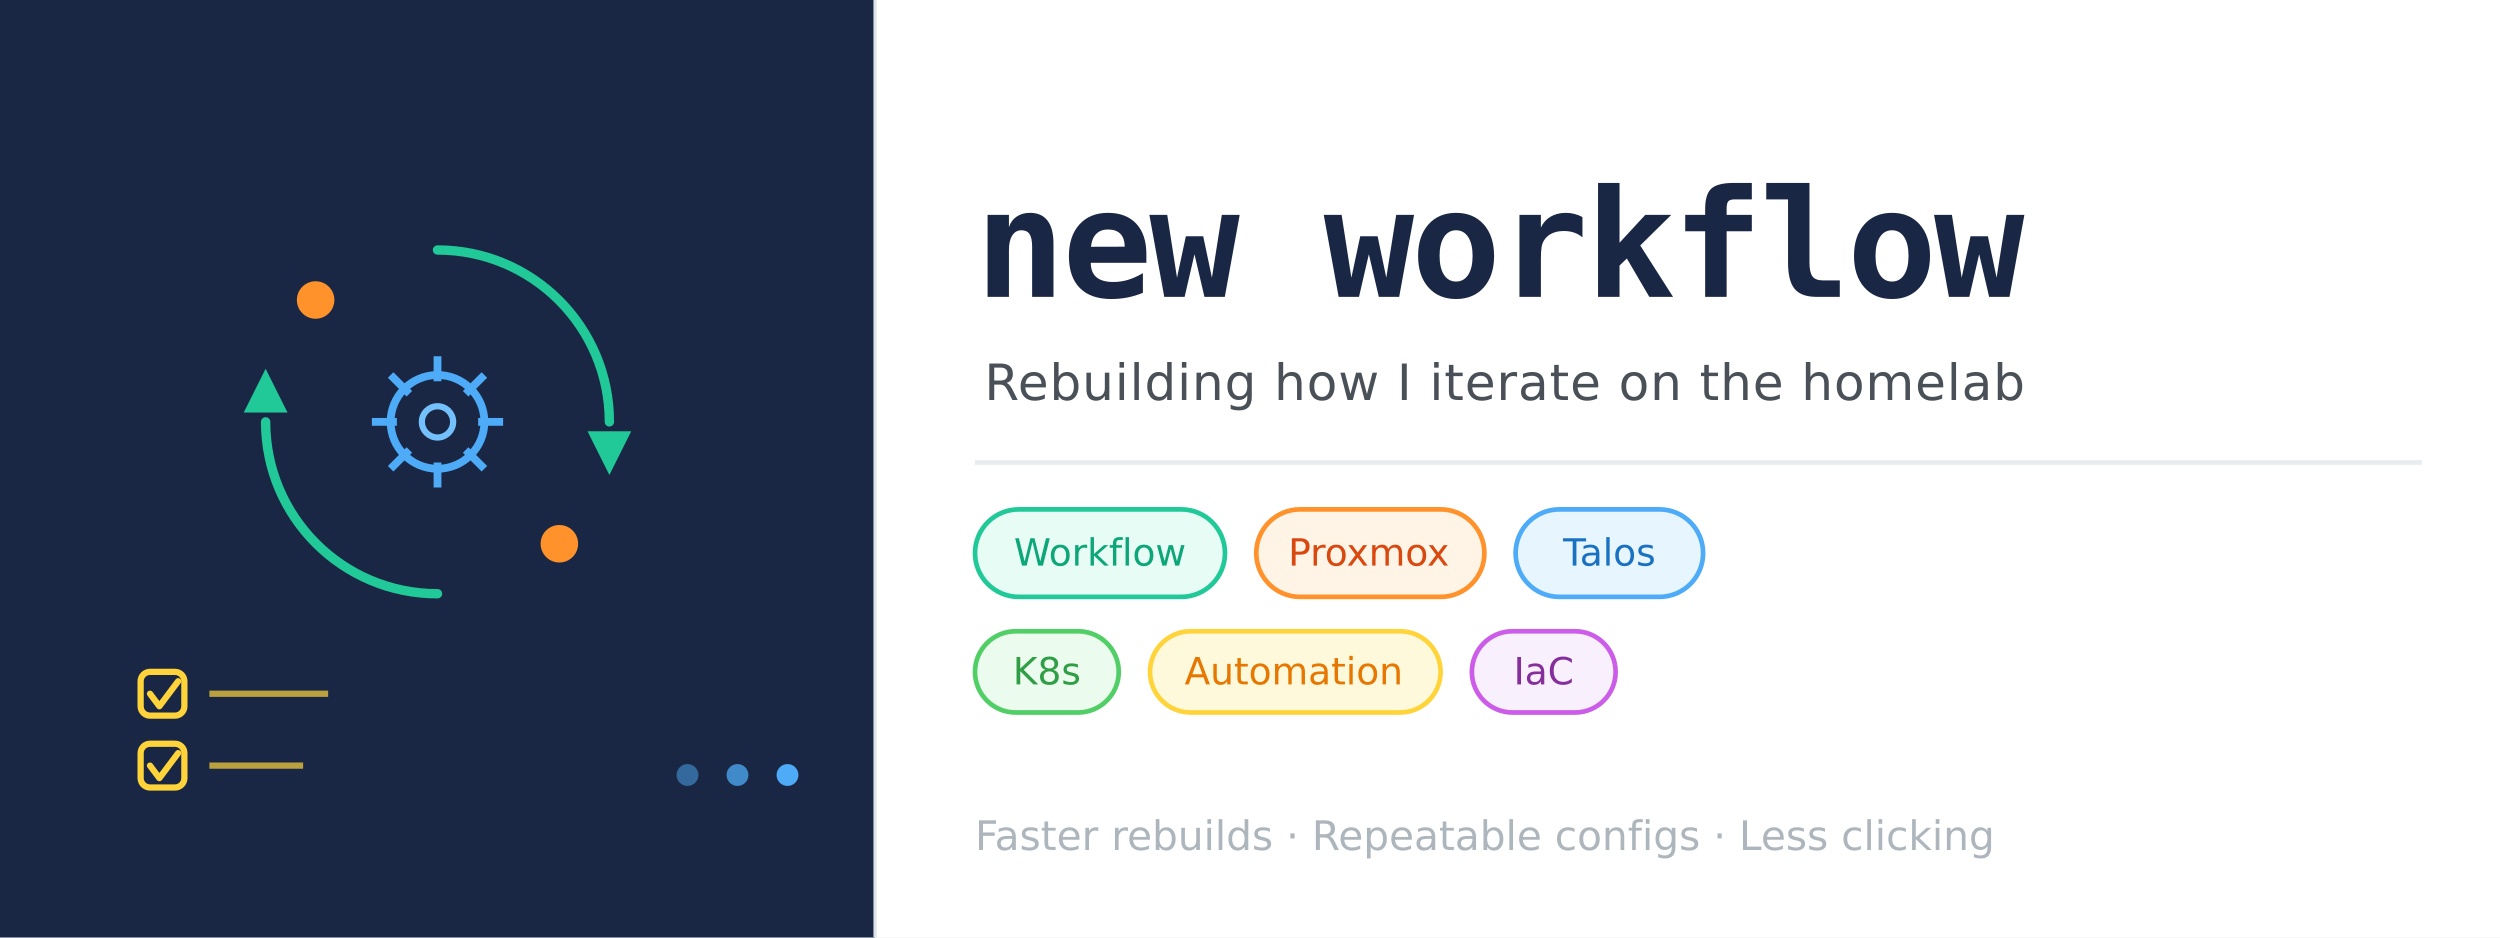
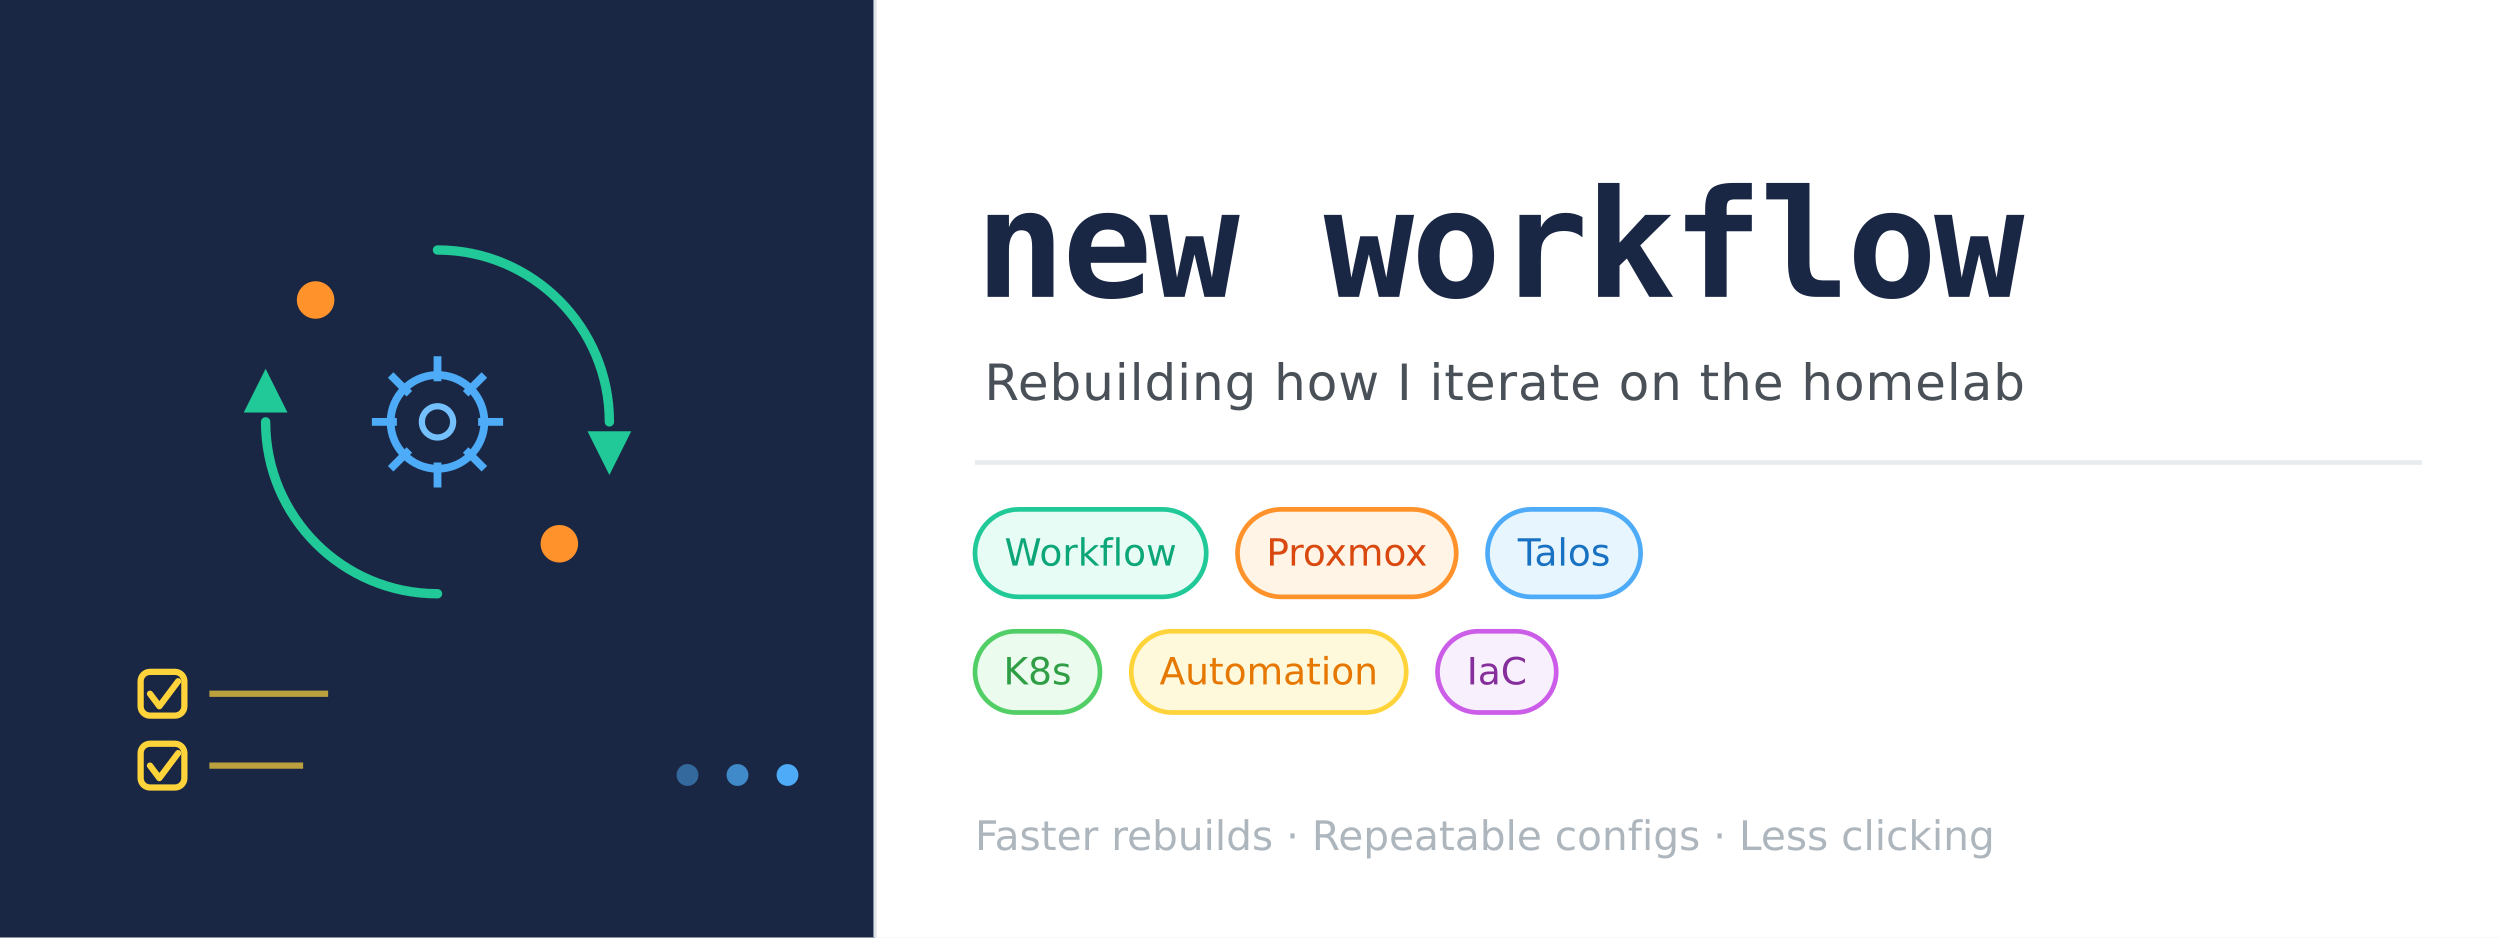
<svg xmlns="http://www.w3.org/2000/svg" viewBox="0 0 800 300" width="800" height="300">
  <rect width="800" height="300" fill="#ffffff" />
  <rect x="0" y="0" width="280" height="300" fill="#1a2744" />
  <path d="M 140 80 A 55 55 0 0 1 195 135" fill="none" stroke="#20c997" stroke-width="3" stroke-linecap="round" />
  <path d="M 140 190 A 55 55 0 0 1 85 135" fill="none" stroke="#20c997" stroke-width="3" stroke-linecap="round" />
  <polygon points="188,138 202,138 195,152" fill="#20c997" />
  <polygon points="78,132 92,132 85,118" fill="#20c997" />
  <circle cx="101" cy="96" r="6" fill="#ff922b" />
  <circle cx="179" cy="174" r="6" fill="#ff922b" />
  <circle cx="140" cy="135" r="15" fill="none" stroke="#4dabf7" stroke-width="2.5" />
  <circle cx="140" cy="135" r="5" fill="none" stroke="#74c0fc" stroke-width="2" />
  <line x1="140" y1="114" x2="140" y2="122" stroke="#4dabf7" stroke-width="2.5" />
  <line x1="140" y1="148" x2="140" y2="156" stroke="#4dabf7" stroke-width="2.5" />
  <line x1="119" y1="135" x2="127" y2="135" stroke="#4dabf7" stroke-width="2.5" />
  <line x1="153" y1="135" x2="161" y2="135" stroke="#4dabf7" stroke-width="2.5" />
  <line x1="125" y1="120" x2="131" y2="126" stroke="#4dabf7" stroke-width="2.5" />
  <line x1="149" y1="144" x2="155" y2="150" stroke="#4dabf7" stroke-width="2.5" />
  <line x1="125" y1="150" x2="131" y2="144" stroke="#4dabf7" stroke-width="2.5" />
  <line x1="149" y1="126" x2="155" y2="120" stroke="#4dabf7" stroke-width="2.5" />
  <rect x="45" y="215" width="14" height="14" rx="3" fill="none" stroke="#ffd43b" stroke-width="2" />
  <path d="M 48,222 L 51,226 L 57,218" fill="none" stroke="#ffd43b" stroke-width="2" stroke-linecap="round" stroke-linejoin="round" />
  <line x1="67" y1="222" x2="105" y2="222" stroke="#ffd43b" stroke-width="2" opacity="0.7" />
  <rect x="45" y="238" width="14" height="14" rx="3" fill="none" stroke="#ffd43b" stroke-width="2" />
  <path d="M 48,245 L 51,249 L 57,241" fill="none" stroke="#ffd43b" stroke-width="2" stroke-linecap="round" stroke-linejoin="round" />
  <line x1="67" y1="245" x2="97" y2="245" stroke="#ffd43b" stroke-width="2" opacity="0.7" />
  <circle cx="220" cy="248" r="3.5" fill="#4dabf7" opacity="0.5" />
  <circle cx="236" cy="248" r="3.5" fill="#4dabf7" opacity="0.75" />
  <circle cx="252" cy="248" r="3.5" fill="#4dabf7" opacity="1" />
  <line x1="280" y1="0" x2="280" y2="300" stroke="#dee2e6" stroke-width="1" />
  <text x="312" y="95" font-family="'DejaVu Sans Mono', 'Courier New', monospace" font-size="48" font-weight="bold" fill="#1a2744" letter-spacing="-1">new workflow</text>
  <text x="315" y="128" font-family="'DejaVu Sans', Arial, sans-serif" font-size="16" fill="#495057" letter-spacing="0.3">Rebuilding how I iterate on the homelab</text>
  <line x1="312" y1="148" x2="775" y2="148" stroke="#e9ecef" stroke-width="1.5" />
-   <rect x="312" y="163" width="80" height="28" fill="#e6fcf5" rx="14" stroke="#20c997" stroke-width="1.5" />
-   <text x="352" y="181" font-family="'DejaVu Sans', sans-serif" font-size="12" fill="#0ca678" text-anchor="middle">Workflow</text>
-   <rect x="402" y="163" width="73" height="28" fill="#fff4e6" rx="14" stroke="#ff922b" stroke-width="1.5" />
-   <text x="438" y="181" font-family="'DejaVu Sans', sans-serif" font-size="12" fill="#d9480f" text-anchor="middle">Proxmox</text>
-   <rect x="485" y="163" width="60" height="28" fill="#e7f5ff" rx="14" stroke="#4dabf7" stroke-width="1.5" />
-   <text x="515" y="181" font-family="'DejaVu Sans', sans-serif" font-size="12" fill="#1971c2" text-anchor="middle">Talos</text>
-   <rect x="312" y="202" width="46" height="26" fill="#ebfbee" rx="13" stroke="#51cf66" stroke-width="1.5" />
-   <text x="335" y="219" font-family="'DejaVu Sans', sans-serif" font-size="12" fill="#2f9e44" text-anchor="middle">K8s</text>
-   <rect x="368" y="202" width="93" height="26" fill="#fff9db" rx="13" stroke="#ffd43b" stroke-width="1.5" />
-   <text x="414" y="219" font-family="'DejaVu Sans', sans-serif" font-size="12" fill="#e67700" text-anchor="middle">Automation</text>
-   <rect x="471" y="202" width="46" height="26" fill="#f8f0fc" rx="13" stroke="#cc5de8" stroke-width="1.5" />
-   <text x="494" y="219" font-family="'DejaVu Sans', sans-serif" font-size="12" fill="#862e9c" text-anchor="middle">IaC</text>
+   <rect x="312" y="163" width="74" height="28" fill="#e6fcf5" rx="14" stroke="#20c997" stroke-width="1.5" />
+   <text x="349" y="181" font-family="'DejaVu Sans', sans-serif" font-size="12" fill="#0ca678" text-anchor="middle">Workflow</text>
+   <rect x="396" y="163" width="70" height="28" fill="#fff4e6" rx="14" stroke="#ff922b" stroke-width="1.5" />
+   <text x="431" y="181" font-family="'DejaVu Sans', sans-serif" font-size="12" fill="#d9480f" text-anchor="middle">Proxmox</text>
+   <rect x="476" y="163" width="49" height="28" fill="#e7f5ff" rx="14" stroke="#4dabf7" stroke-width="1.5" />
+   <text x="500.5" y="181" font-family="'DejaVu Sans', sans-serif" font-size="12" fill="#1971c2" text-anchor="middle">Talos</text>
+   <rect x="312" y="202" width="40" height="26" fill="#ebfbee" rx="13" stroke="#51cf66" stroke-width="1.5" />
+   <text x="332" y="219" font-family="'DejaVu Sans', sans-serif" font-size="12" fill="#2f9e44" text-anchor="middle">K8s</text>
+   <rect x="362" y="202" width="88" height="26" fill="#fff9db" rx="13" stroke="#ffd43b" stroke-width="1.5" />
+   <text x="406" y="219" font-family="'DejaVu Sans', sans-serif" font-size="12" fill="#e67700" text-anchor="middle">Automation</text>
+   <rect x="460" y="202" width="38" height="26" fill="#f8f0fc" rx="13" stroke="#cc5de8" stroke-width="1.5" />
+   <text x="479" y="219" font-family="'DejaVu Sans', sans-serif" font-size="12" fill="#862e9c" text-anchor="middle">IaC</text>
  <text x="312" y="272" font-family="'DejaVu Sans', Arial, sans-serif" font-size="13" fill="#adb5bd">Faster rebuilds · Repeatable configs · Less clicking</text>
</svg>
